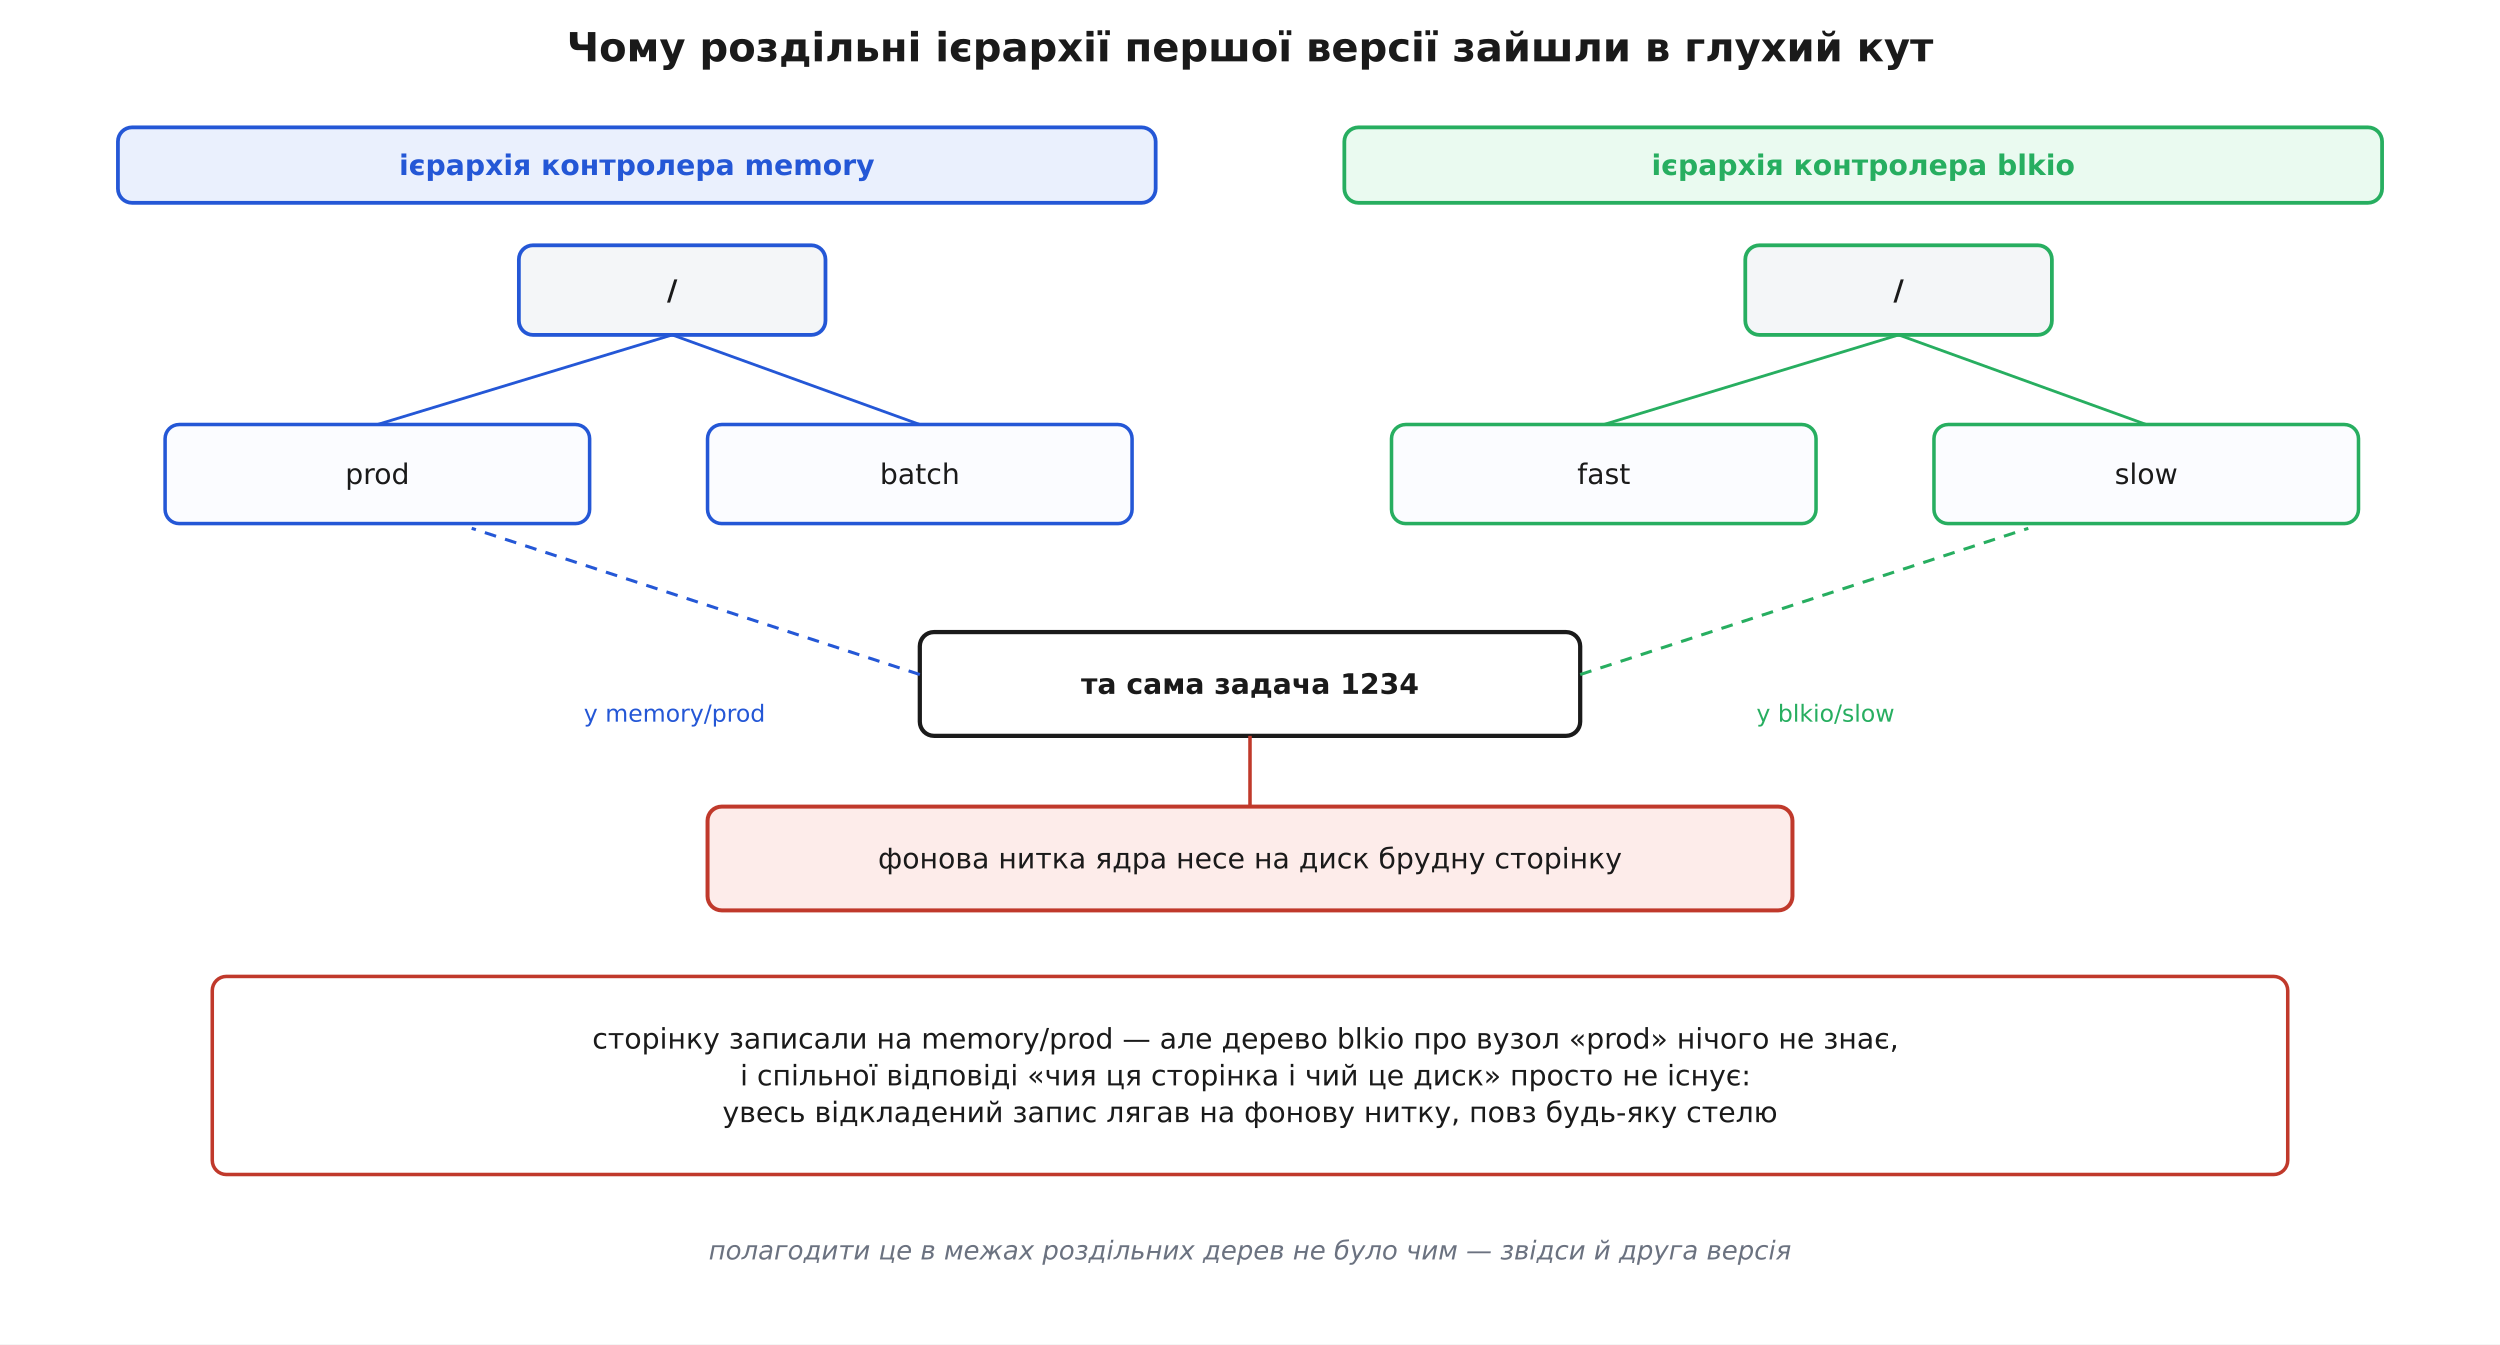
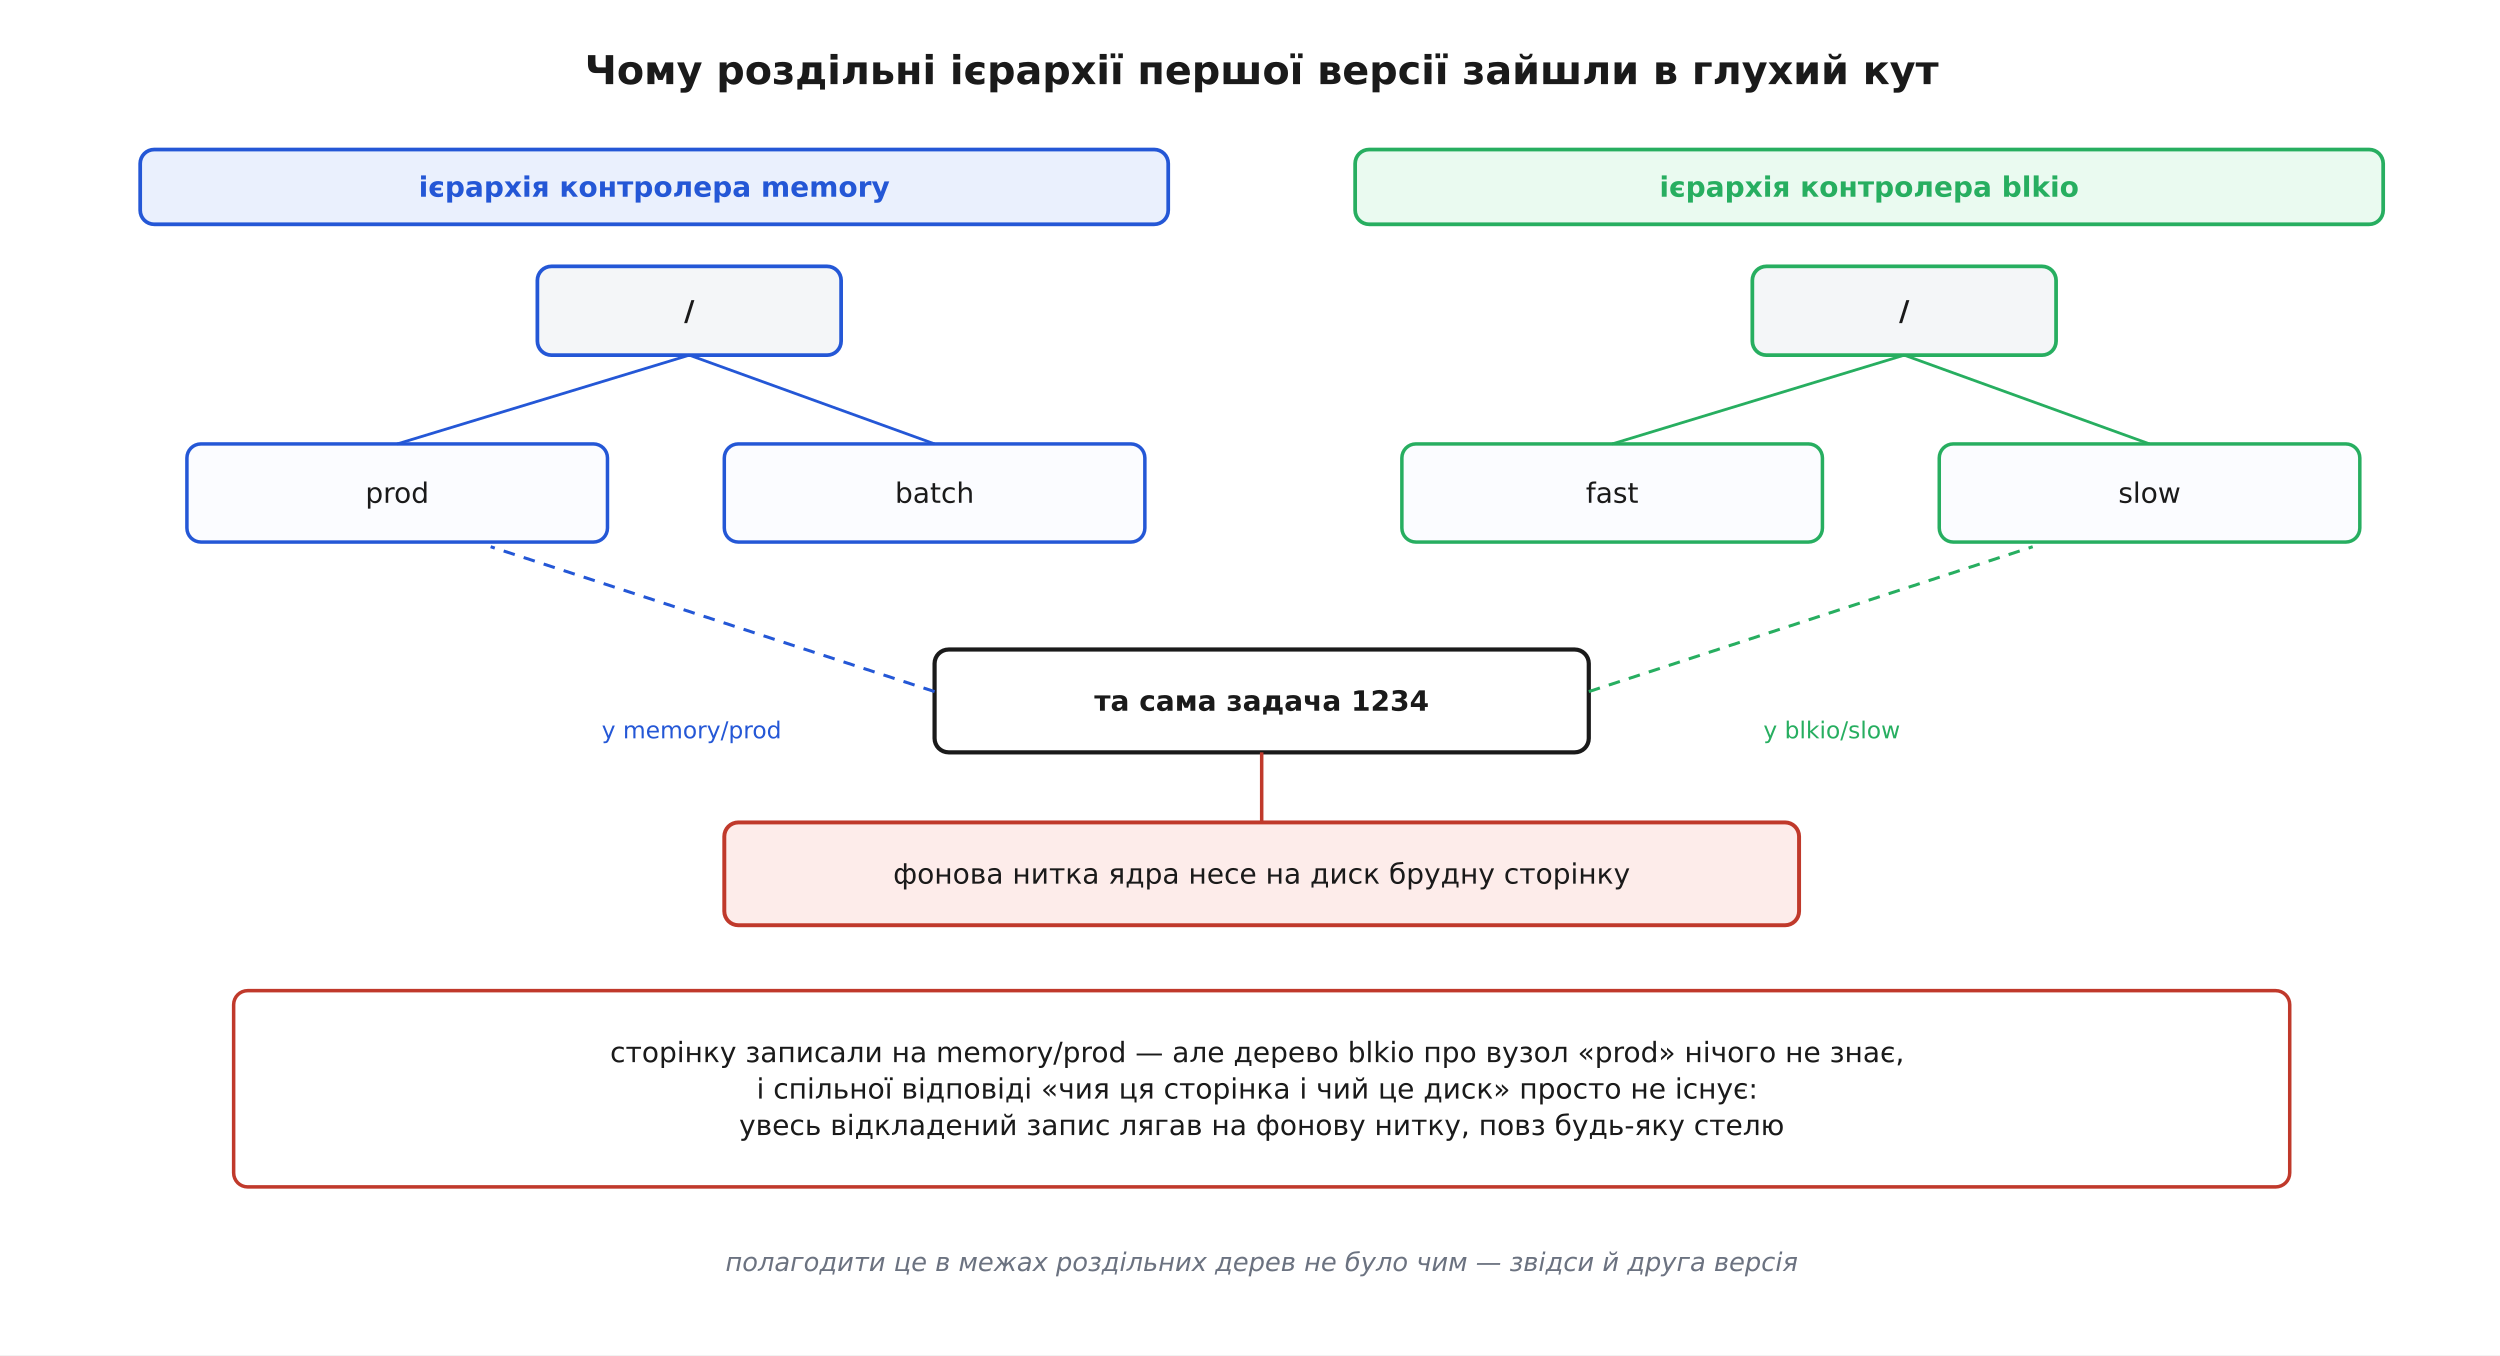
- <svg xmlns="http://www.w3.org/2000/svg" viewBox="0 0 1060 570" font-family="'Segoe UI', 'DejaVu Sans', Arial, sans-serif">
-   <rect width="1060" height="570" fill="#ffffff" />
+ <svg xmlns="http://www.w3.org/2000/svg" viewBox="-10 -10 1070 580" font-family="'Segoe UI', 'DejaVu Sans', Arial, sans-serif">
+   <rect x="-10" y="-10" width="1070" height="580" fill="#ffffff" />
  <defs>
    <marker id="arrow" viewBox="0 0 10 10" refX="9" refY="5" markerWidth="7" markerHeight="7" orient="auto-start-reverse">
      <path d="M0 0 L10 5 L0 10 z" fill="#333333" />
    </marker>
  </defs>
  <text x="530.0" y="26.0" font-family="'Segoe UI', 'DejaVu Sans', Arial, sans-serif" font-size="17" fill="#1a1a1a" text-anchor="middle" font-weight="700">Чому роздільні ієрархії першої версії зайшли в глухий кут</text>
  <rect x="50.0" y="54.0" width="440.0" height="32.0" rx="6" fill="#eaf0fd" stroke="#2457d6" stroke-width="1.6" />
  <text x="270.0" y="74.2" font-family="'Segoe UI', 'DejaVu Sans', Arial, sans-serif" font-size="12" fill="#2457d6" text-anchor="middle" font-weight="700">
    <tspan x="270.0" dy="0.0">ієрархія контролера memory</tspan>
  </text>
  <rect x="570.0" y="54.0" width="440.0" height="32.0" rx="6" fill="#eafaf0" stroke="#27ae60" stroke-width="1.6" />
  <text x="790.0" y="74.2" font-family="'Segoe UI', 'DejaVu Sans', Arial, sans-serif" font-size="12" fill="#27ae60" text-anchor="middle" font-weight="700">
    <tspan x="790.0" dy="0.0">ієрархія контролера blkio</tspan>
  </text>
  <rect x="220.0" y="104.0" width="130.0" height="38.0" rx="6" fill="#f4f6f8" stroke="#2457d6" stroke-width="1.6" />
  <text x="285.0" y="127.2" font-family="'Segoe UI', 'DejaVu Sans', Arial, sans-serif" font-size="12" fill="#1a1a1a" text-anchor="middle" font-weight="700">
    <tspan x="285.0" dy="0.0">/</tspan>
  </text>
  <rect x="70.0" y="180.0" width="180.0" height="42.0" rx="6" fill="#fbfcff" stroke="#2457d6" stroke-width="1.5" />
  <text x="160.0" y="205.2" font-family="'Segoe UI', 'DejaVu Sans', Arial, sans-serif" font-size="12" fill="#1a1a1a" text-anchor="middle">
    <tspan x="160.0" dy="0.0">prod</tspan>
  </text>
  <rect x="300.0" y="180.0" width="180.0" height="42.0" rx="6" fill="#fbfcff" stroke="#2457d6" stroke-width="1.5" />
  <text x="390.0" y="205.2" font-family="'Segoe UI', 'DejaVu Sans', Arial, sans-serif" font-size="12" fill="#1a1a1a" text-anchor="middle">
    <tspan x="390.0" dy="0.0">batch</tspan>
  </text>
  <line x1="285.0" y1="142.0" x2="160.0" y2="180.0" stroke="#2457d6" stroke-width="1.2" />
  <line x1="285.0" y1="142.0" x2="390.0" y2="180.0" stroke="#2457d6" stroke-width="1.2" />
  <rect x="740.0" y="104.0" width="130.0" height="38.0" rx="6" fill="#f4f6f8" stroke="#27ae60" stroke-width="1.6" />
  <text x="805.0" y="127.2" font-family="'Segoe UI', 'DejaVu Sans', Arial, sans-serif" font-size="12" fill="#1a1a1a" text-anchor="middle" font-weight="700">
    <tspan x="805.0" dy="0.0">/</tspan>
  </text>
  <rect x="590.0" y="180.0" width="180.0" height="42.0" rx="6" fill="#fbfcff" stroke="#27ae60" stroke-width="1.5" />
  <text x="680.0" y="205.2" font-family="'Segoe UI', 'DejaVu Sans', Arial, sans-serif" font-size="12" fill="#1a1a1a" text-anchor="middle">
    <tspan x="680.0" dy="0.0">fast</tspan>
  </text>
  <rect x="820.0" y="180.0" width="180.0" height="42.0" rx="6" fill="#fbfcff" stroke="#27ae60" stroke-width="1.5" />
  <text x="910.0" y="205.2" font-family="'Segoe UI', 'DejaVu Sans', Arial, sans-serif" font-size="12" fill="#1a1a1a" text-anchor="middle">
    <tspan x="910.0" dy="0.0">slow</tspan>
  </text>
  <line x1="805.0" y1="142.0" x2="680.0" y2="180.0" stroke="#27ae60" stroke-width="1.2" />
  <line x1="805.0" y1="142.0" x2="910.0" y2="180.0" stroke="#27ae60" stroke-width="1.2" />
  <rect x="390.0" y="268.0" width="280.0" height="44.0" rx="6" fill="#fff" stroke="#1a1a1a" stroke-width="1.8" />
  <text x="530.0" y="294.2" font-family="'Segoe UI', 'DejaVu Sans', Arial, sans-serif" font-size="12" fill="#1a1a1a" text-anchor="middle" font-weight="700">
    <tspan x="530.0" dy="0.0">та сама задача 1234</tspan>
  </text>
  <line x1="390.0" y1="286.0" x2="200.0" y2="224.0" stroke="#2457d6" stroke-width="1.3" stroke-dasharray="5 4" />
  <line x1="670.0" y1="286.0" x2="860.0" y2="224.0" stroke="#27ae60" stroke-width="1.3" stroke-dasharray="5 4" />
  <text x="286.0" y="306.0" font-family="'Segoe UI', 'DejaVu Sans', Arial, sans-serif" font-size="10" fill="#2457d6" text-anchor="middle">у memory/prod</text>
  <text x="774.0" y="306.0" font-family="'Segoe UI', 'DejaVu Sans', Arial, sans-serif" font-size="10" fill="#27ae60" text-anchor="middle">у blkio/slow</text>
  <rect x="300.0" y="342.0" width="460.0" height="44.0" rx="6" fill="#fdecea" stroke="#c0392b" stroke-width="1.7" />
  <text x="530.0" y="368.2" font-family="'Segoe UI', 'DejaVu Sans', Arial, sans-serif" font-size="12" fill="#1a1a1a" text-anchor="middle">
    <tspan x="530.0" dy="0.0">фонова нитка ядра несе на диск брудну сторінку</tspan>
  </text>
  <line x1="530.0" y1="312.0" x2="530.0" y2="342.0" stroke="#c0392b" stroke-width="1.5" />
  <rect x="90.0" y="414.0" width="880.0" height="84.0" rx="6" fill="#fff" stroke="#c0392b" stroke-width="1.5" />
  <text x="530.0" y="444.6" font-family="'Segoe UI', 'DejaVu Sans', Arial, sans-serif" font-size="12" fill="#1a1a1a" text-anchor="middle">
    <tspan x="530.0" dy="0.0">сторінку записали на memory/prod — але дерево blkio про вузол «prod» нічого не знає,</tspan>
    <tspan x="530.0" dy="15.6">і спільної відповіді «чия ця сторінка і чий це диск» просто не існує:</tspan>
    <tspan x="530.0" dy="15.6">увесь відкладений запис лягав на фонову нитку, повз будь-яку стелю</tspan>
  </text>
  <text x="530.0" y="534.0" font-family="'Segoe UI', 'DejaVu Sans', Arial, sans-serif" font-size="11" fill="#6b7280" text-anchor="middle" font-style="italic">полагодити це в межах роздільних дерев не було чим — звідси й друга версія</text>
</svg>
